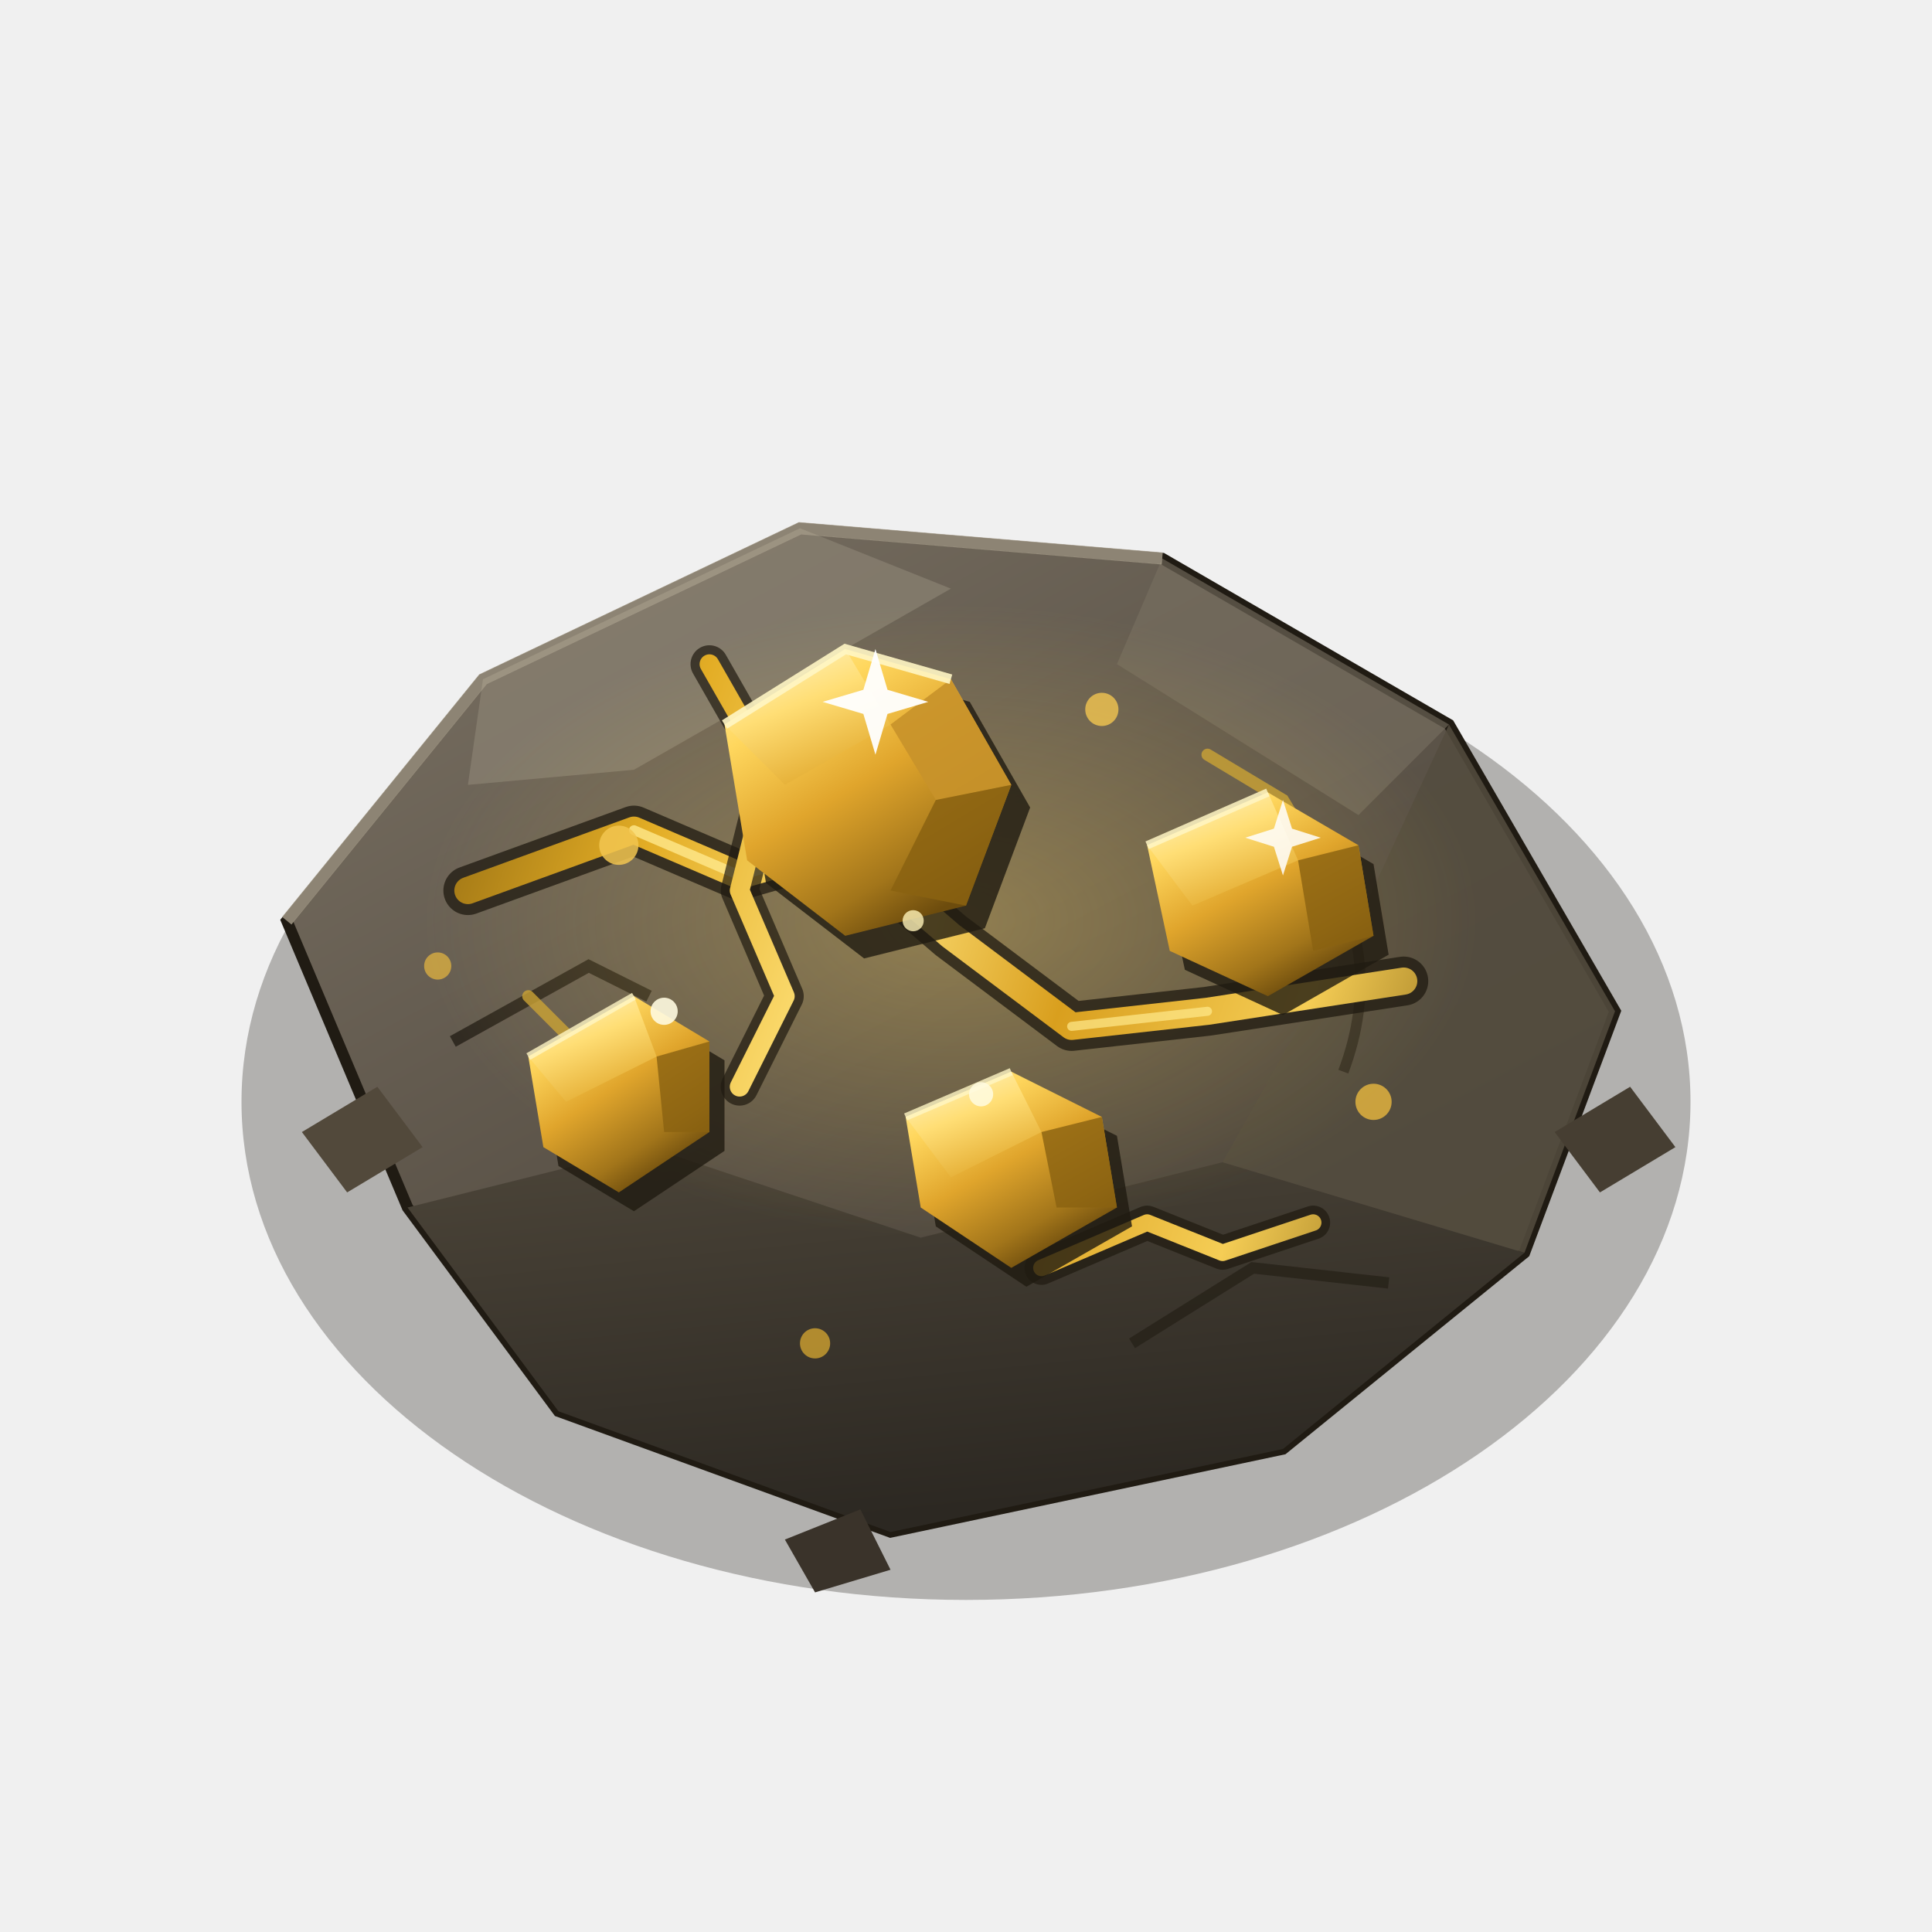
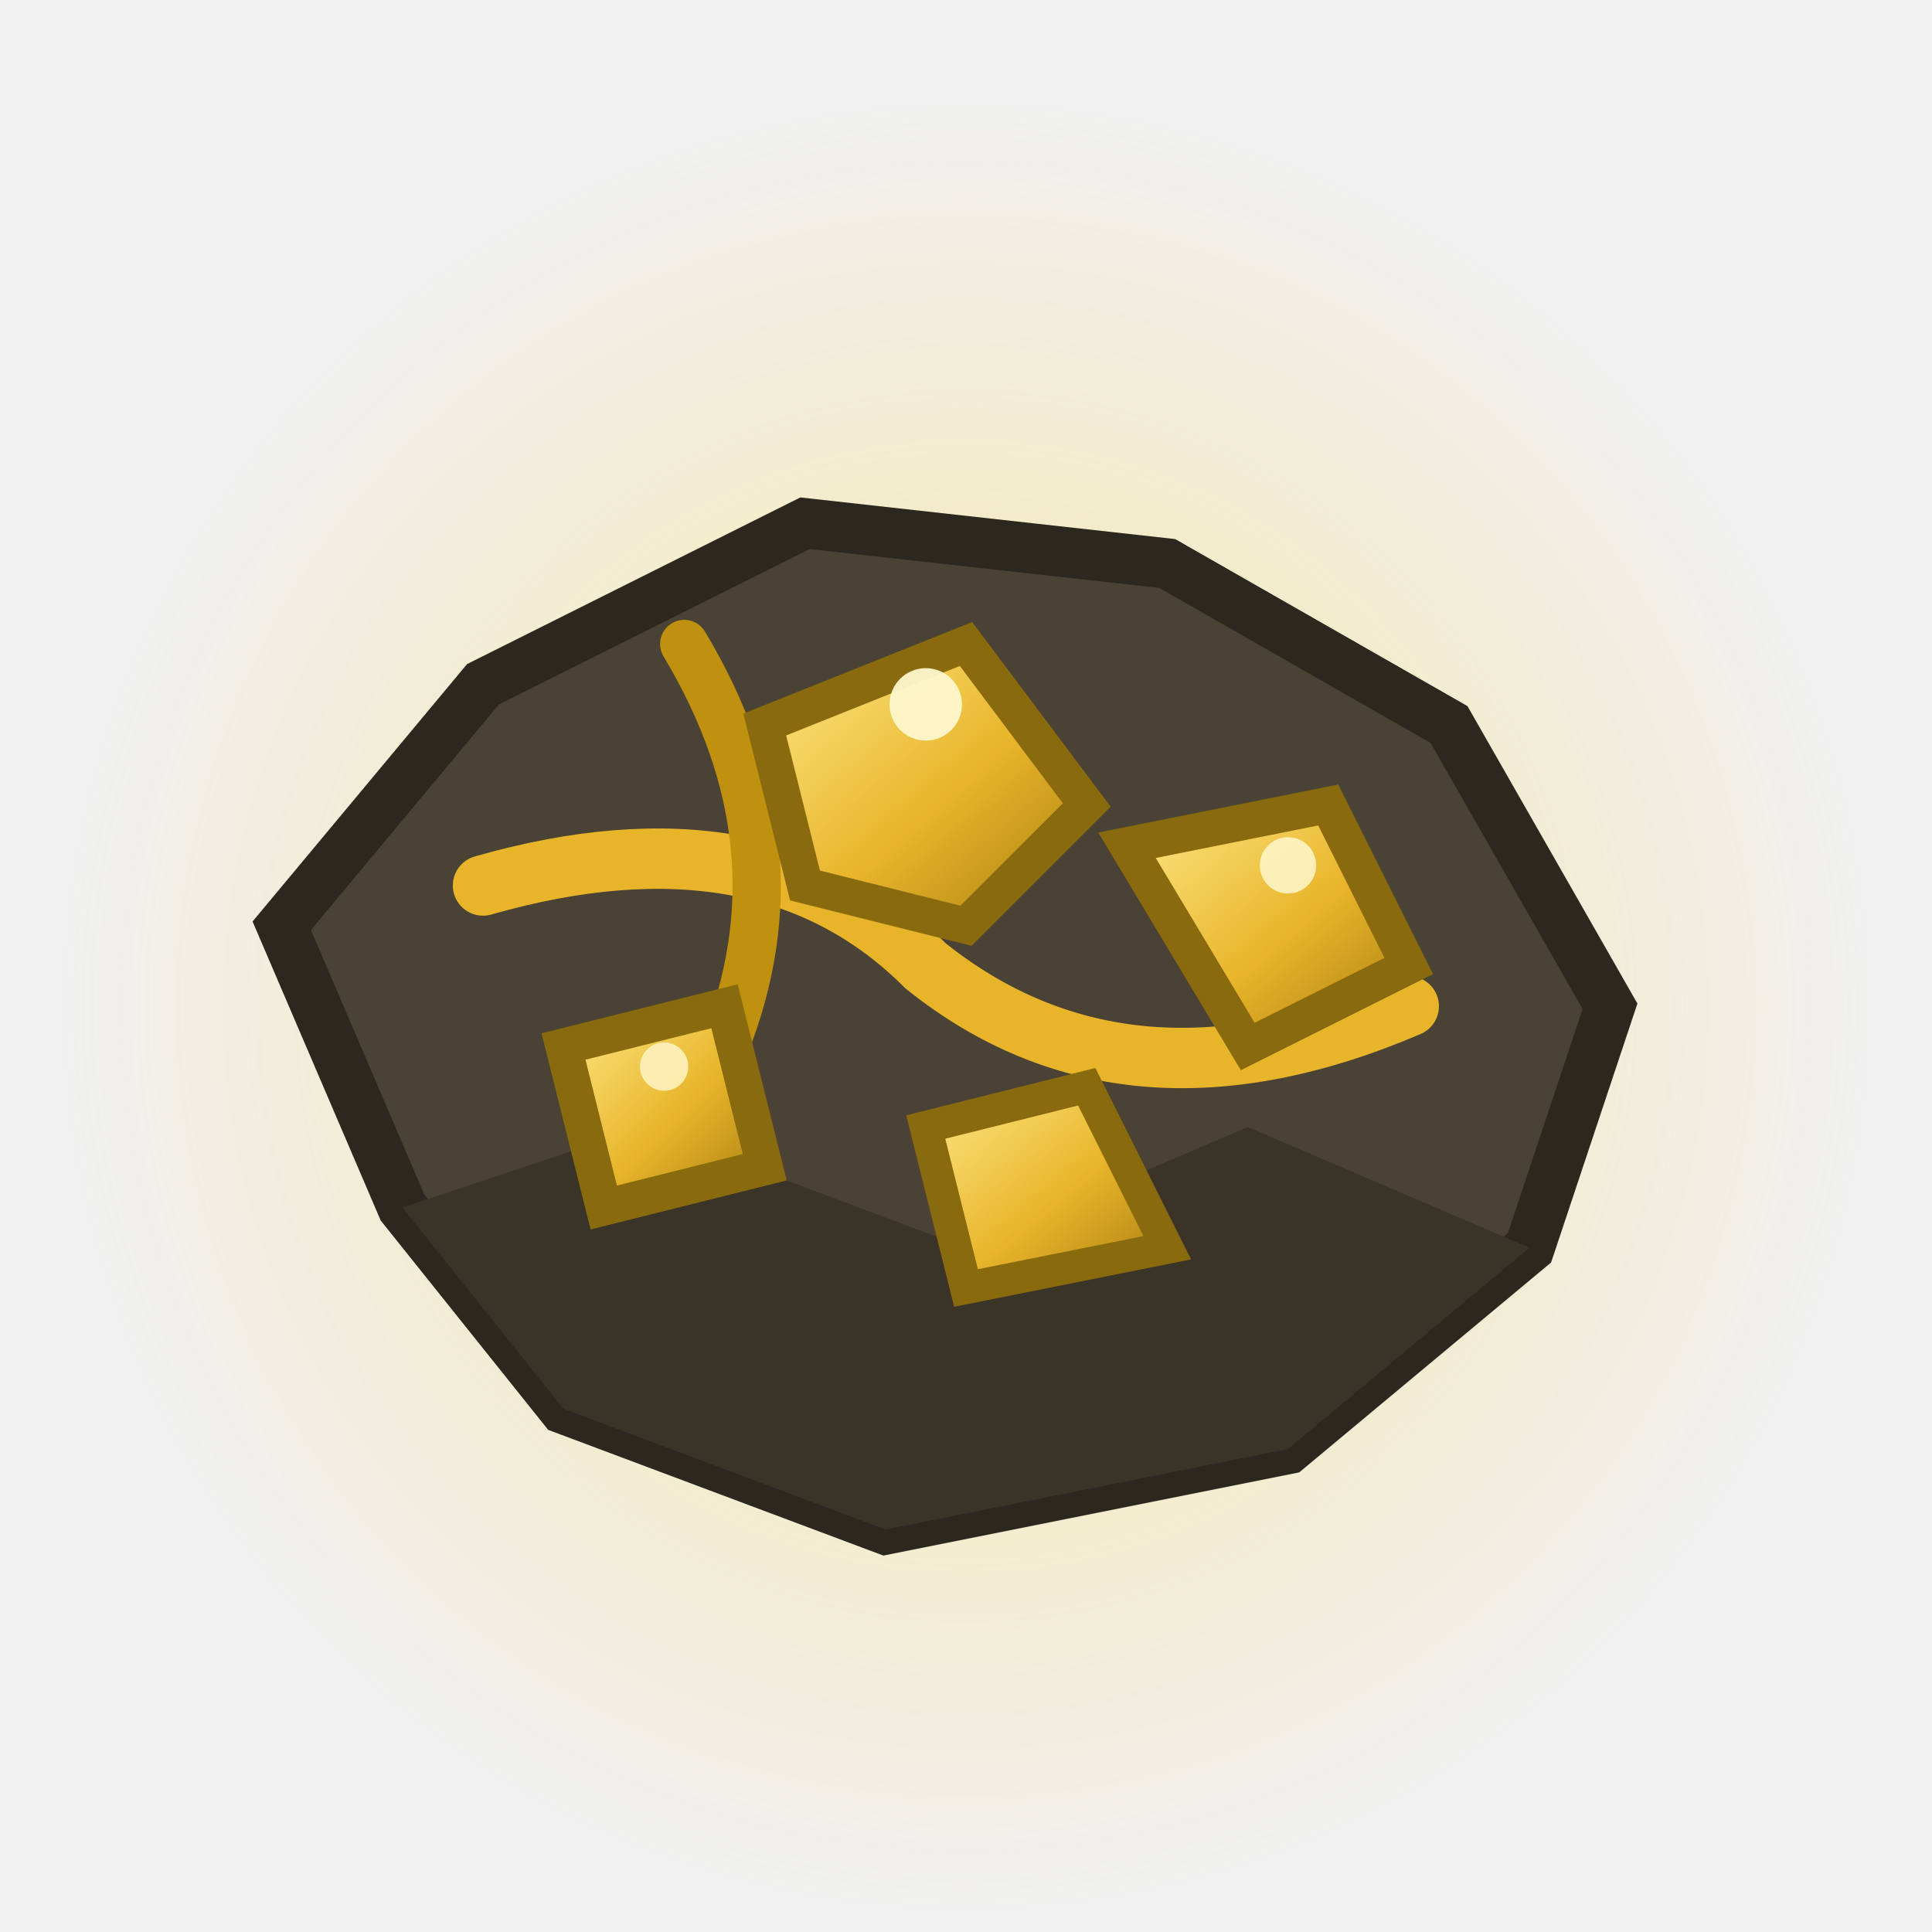
- <svg xmlns="http://www.w3.org/2000/svg" width="512" height="512" viewBox="0 0 256 256">
+ <svg xmlns="http://www.w3.org/2000/svg" width="192" height="192" viewBox="0 0 96 96">
  <defs>
-     <linearGradient id="gStoneTop" x1="0" y1="0" x2="0.7" y2="1">
-       <stop offset="0%" stop-color="#7c7365" />
-       <stop offset="55%" stop-color="#5b5348" />
-       <stop offset="100%" stop-color="#423c33" />
+     <radialGradient id="gglow" cx="0.5" cy="0.5" r="0.5">
+       <stop offset="0%" stop-color="#ffd93b" stop-opacity="0.5" />
+       <stop offset="60%" stop-color="#ffd93b" stop-opacity="0.18" />
+       <stop offset="100%" stop-color="#ffd93b" stop-opacity="0" />
+     </radialGradient>
+     <linearGradient id="nugget" x1="0" y1="0" x2="1" y2="1">
+       <stop offset="0%" stop-color="#ffe98a" />
+       <stop offset="55%" stop-color="#e8b52a" />
+       <stop offset="100%" stop-color="#a87c10" />
    </linearGradient>
-     <linearGradient id="gStoneLow" x1="0" y1="0" x2="0.3" y2="1">
-       <stop offset="0%" stop-color="#4c4539" />
-       <stop offset="100%" stop-color="#2c2822" />
-     </linearGradient>
-     <linearGradient id="gVein" gradientUnits="userSpaceOnUse" x1="54" y1="100" x2="200" y2="150">
-       <stop offset="0%" stop-color="#8a6410" />
-       <stop offset="22%" stop-color="#e3ad25" />
-       <stop offset="42%" stop-color="#ffe27a" />
-       <stop offset="60%" stop-color="#d99f1e" />
-       <stop offset="80%" stop-color="#f5cd55" />
-       <stop offset="100%" stop-color="#7d5c10" />
-     </linearGradient>
-     <linearGradient id="gNug" x1="0" y1="0" x2="0.6" y2="1">
-       <stop offset="0%" stop-color="#fff2ae" />
-       <stop offset="26%" stop-color="#ffd75e" />
-       <stop offset="55%" stop-color="#e0a52c" />
-       <stop offset="84%" stop-color="#a2751a" />
-       <stop offset="100%" stop-color="#6d4c0d" />
-     </linearGradient>
-     <linearGradient id="gNugLight" x1="0" y1="0" x2="0.5" y2="1">
-       <stop offset="0%" stop-color="#fff8d2" />
-       <stop offset="50%" stop-color="#ffde75" />
-       <stop offset="100%" stop-color="#e4ad33" />
-     </linearGradient>
-     <radialGradient id="gSheen" cx="0.5" cy="0.5" r="0.5">
-       <stop offset="0%" stop-color="#ffd75e" stop-opacity="0.32" />
-       <stop offset="100%" stop-color="#ffd75e" stop-opacity="0" />
-     </radialGradient>
  </defs>
-   <ellipse cx="128" cy="146" rx="96" ry="66" fill="#120e08" opacity="0.28" />
-   <path d="M 54 160 L 38 122 L 64 90 L 106 70 L 154 74 L 192 96 L 214 134 L 202 166 L 170 192 L 118 203 L 74 187 Z" fill="url(#gStoneTop)" stroke="#201b13" stroke-width="1.5" />
-   <path d="M 54 160 L 86 152 L 122 164 L 162 154 L 202 166 L 170 192 L 118 203 L 74 187 Z" fill="url(#gStoneLow)" />
-   <path d="M 192 96 L 214 134 L 202 166 L 162 154 L 180 122 Z" fill="#544c3e" opacity="0.85" />
-   <path d="M 64 90 L 106 70 L 126 78 L 84 102 L 62 104 Z" fill="#8a8172" opacity="0.7" />
-   <path d="M 154 74 L 192 96 L 180 108 L 148 88 Z" fill="#786f60" opacity="0.6" />
-   <path d="M 60 138 L 78 128 L 86 132" fill="none" stroke="#241f16" stroke-width="1.6" opacity="0.8" />
-   <path d="M 150 178 L 166 168 L 184 170" fill="none" stroke="#241f16" stroke-width="1.5" opacity="0.7" />
-   <path d="M 174 112 Q 184 126 178 142" fill="none" stroke="#2c261c" stroke-width="1.4" opacity="0.7" />
-   <path d="M 38 122 L 64 90 L 106 70 L 154 74" fill="none" stroke="#a99f8c" stroke-width="1.6" opacity="0.8" />
-   <path d="M 40 150 L 50 144 L 56 152 L 46 158 Z" fill="#52493b" />
-   <path d="M 206 150 L 216 144 L 222 152 L 212 158 Z" fill="#463e32" />
-   <path d="M 104 204 L 114 200 L 118 208 L 108 211 Z" fill="#3a332a" />
-   <ellipse cx="126" cy="122" rx="70" ry="42" fill="url(#gSheen)" />
-   <path d="M 62 118 L 84 110 L 98 116 L 112 112 L 126 124 L 142 136 L 160 134 L 186 130" fill="none" stroke="#1f1a10" stroke-width="6.5" stroke-linecap="round" stroke-linejoin="round" opacity="0.75" />
-   <path d="M 62 118 L 84 110 L 98 116 L 112 112 L 126 124 L 142 136 L 160 134 L 186 130" fill="none" stroke="url(#gVein)" stroke-width="3.6" stroke-linecap="round" stroke-linejoin="round" />
-   <path d="M 84 110 L 98 116 L 112 112" fill="none" stroke="#ffe98c" stroke-width="1.3" stroke-linecap="round" opacity="0.8" />
-   <path d="M 142 136 L 160 134" fill="none" stroke="#ffe98c" stroke-width="1.2" stroke-linecap="round" opacity="0.7" />
-   <path d="M 94 88 L 102 102 L 98 118 L 104 132 L 98 144" fill="none" stroke="#1f1a10" stroke-width="5" stroke-linecap="round" stroke-linejoin="round" opacity="0.7" />
-   <path d="M 94 88 L 102 102 L 98 118 L 104 132 L 98 144" fill="none" stroke="url(#gVein)" stroke-width="2.6" stroke-linecap="round" stroke-linejoin="round" />
-   <path d="M 138 168 L 152 162 L 162 166 L 174 162" fill="none" stroke="#1f1a10" stroke-width="4.5" stroke-linecap="round" stroke-linejoin="round" opacity="0.7" />
-   <path d="M 138 168 L 152 162 L 162 166 L 174 162" fill="none" stroke="url(#gVein)" stroke-width="2.2" stroke-linecap="round" stroke-linejoin="round" />
-   <path d="M 70 132 L 78 140 L 76 152" fill="none" stroke="#caa235" stroke-width="1.6" stroke-linecap="round" opacity="0.8" />
-   <path d="M 160 100 L 170 106 L 176 116" fill="none" stroke="#caa235" stroke-width="1.6" stroke-linecap="round" opacity="0.8" />
-   <path d="M 96 96 L 112 86 L 126 90 L 134 104 L 128 120 L 112 124 L 99 114 Z" fill="#1f1a10" opacity="0.8" transform="translate(2.5,3)" />
-   <path d="M 96 96 L 112 86 L 126 90 L 134 104 L 128 120 L 112 124 L 99 114 Z" fill="url(#gNug)" />
-   <path d="M 96 96 L 112 86 L 118 96 L 104 104 Z" fill="url(#gNugLight)" />
-   <path d="M 118 96 L 126 90 L 134 104 L 124 106 Z" fill="#c8922a" opacity="0.9" />
-   <path d="M 128 120 L 134 104 L 124 106 L 118 118 Z" fill="#8a6210" opacity="0.85" />
-   <path d="M 96 96 L 112 86 L 126 90" fill="none" stroke="#fff6c4" stroke-width="1.3" opacity="0.9" />
-   <path d="M 152 112 L 168 105 L 180 112 L 182 124 L 168 132 L 155 126 Z" fill="#1f1a10" opacity="0.8" transform="translate(2,2.5)" />
-   <path d="M 152 112 L 168 105 L 180 112 L 182 124 L 168 132 L 155 126 Z" fill="url(#gNug)" />
-   <path d="M 152 112 L 168 105 L 172 114 L 158 120 Z" fill="url(#gNugLight)" />
-   <path d="M 182 124 L 180 112 L 172 114 L 174 126 Z" fill="#8a6210" opacity="0.8" />
-   <path d="M 152 112 L 168 105" fill="none" stroke="#fff6c4" stroke-width="1.1" opacity="0.85" />
-   <path d="M 70 140 L 84 132 L 94 138 L 94 150 L 82 158 L 72 152 Z" fill="#1f1a10" opacity="0.8" transform="translate(2,2.5)" />
-   <path d="M 70 140 L 84 132 L 94 138 L 94 150 L 82 158 L 72 152 Z" fill="url(#gNug)" />
-   <path d="M 70 140 L 84 132 L 87 140 L 75 146 Z" fill="url(#gNugLight)" />
-   <path d="M 94 150 L 94 138 L 87 140 L 88 150 Z" fill="#8a6210" opacity="0.8" />
-   <path d="M 70 140 L 84 132" fill="none" stroke="#fff6c4" stroke-width="1.0" opacity="0.8" />
-   <path d="M 120 148 L 134 142 L 146 148 L 148 160 L 134 168 L 122 160 Z" fill="#1f1a10" opacity="0.8" transform="translate(2,2.5)" />
-   <path d="M 120 148 L 134 142 L 146 148 L 148 160 L 134 168 L 122 160 Z" fill="url(#gNug)" />
-   <path d="M 120 148 L 134 142 L 138 150 L 126 156 Z" fill="url(#gNugLight)" />
-   <path d="M 148 160 L 146 148 L 138 150 L 140 160 Z" fill="#8a6210" opacity="0.8" />
-   <path d="M 120 148 L 134 142" fill="none" stroke="#fff6c4" stroke-width="1.0" opacity="0.8" />
-   <circle cx="82" cy="112" r="2.6" fill="#f2c650" opacity="0.85" />
-   <circle cx="146" cy="94" r="2.2" fill="#f2c650" opacity="0.8" />
-   <circle cx="182" cy="146" r="2.4" fill="#e8b83e" opacity="0.8" />
-   <circle cx="108" cy="178" r="2.0" fill="#d8a830" opacity="0.75" />
-   <circle cx="58" cy="128" r="1.8" fill="#e8b83e" opacity="0.7" />
-   <path d="M 116 86 L 117.6 91.4 L 123 93 L 117.6 94.6 L 116 100 L 114.4 94.6 L 109 93 L 114.4 91.4 Z" fill="#ffffff" opacity="0.95" />
-   <path d="M 170 106 L 171.2 109.8 L 175 111 L 171.2 112.2 L 170 116 L 168.8 112.2 L 165 111 L 168.8 109.8 Z" fill="#ffffff" opacity="0.85" />
-   <circle cx="88" cy="134" r="1.8" fill="#fffbe0" opacity="0.9" />
-   <circle cx="130" cy="145" r="1.6" fill="#fffbe0" opacity="0.85" />
-   <circle cx="121" cy="122" r="1.4" fill="#fff3b8" opacity="0.8" />
+   <circle cx="48" cy="50" r="45" fill="url(#gglow)" />
+   <path d="M 20 60 L 14 46 L 24 34 L 40 26 L 58 28 L 72 36 L 80 50 L 76 62 L 64 72 L 44 76 L 28 70 Z" fill="#4a4234" stroke="#2c2820" stroke-width="2.5" />
+   <path d="M 20 60 L 32 56 L 48 62 L 62 56 L 76 62 L 64 72 L 44 76 L 28 70 Z" fill="#3a3428" />
+   <path d="M 24 44 Q 38 40 46 48 Q 56 56 70 50" fill="none" stroke="#e8b52a" stroke-width="3" stroke-linecap="round" />
+   <path d="M 34 32 Q 40 42 36 52" fill="none" stroke="#c0900f" stroke-width="2.4" stroke-linecap="round" />
+   <path d="M 38 36 L 48 32 L 54 40 L 48 46 L 40 44 Z" fill="url(#nugget)" stroke="#8a6a0e" stroke-width="1.8" />
+   <path d="M 56 42 L 66 40 L 70 48 L 62 52 Z" fill="url(#nugget)" stroke="#8a6a0e" stroke-width="1.8" />
+   <path d="M 28 52 L 36 50 L 38 58 L 30 60 Z" fill="url(#nugget)" stroke="#8a6a0e" stroke-width="1.8" />
+   <path d="M 46 56 L 54 54 L 58 62 L 48 64 Z" fill="url(#nugget)" stroke="#8a6a0e" stroke-width="1.6" />
+   <circle cx="46" cy="35" r="1.8" fill="#fff7cc" opacity="0.95" />
+   <circle cx="64" cy="43" r="1.4" fill="#fff7cc" opacity="0.85" />
+   <circle cx="33" cy="53" r="1.2" fill="#fff7cc" opacity="0.8" />
</svg>
